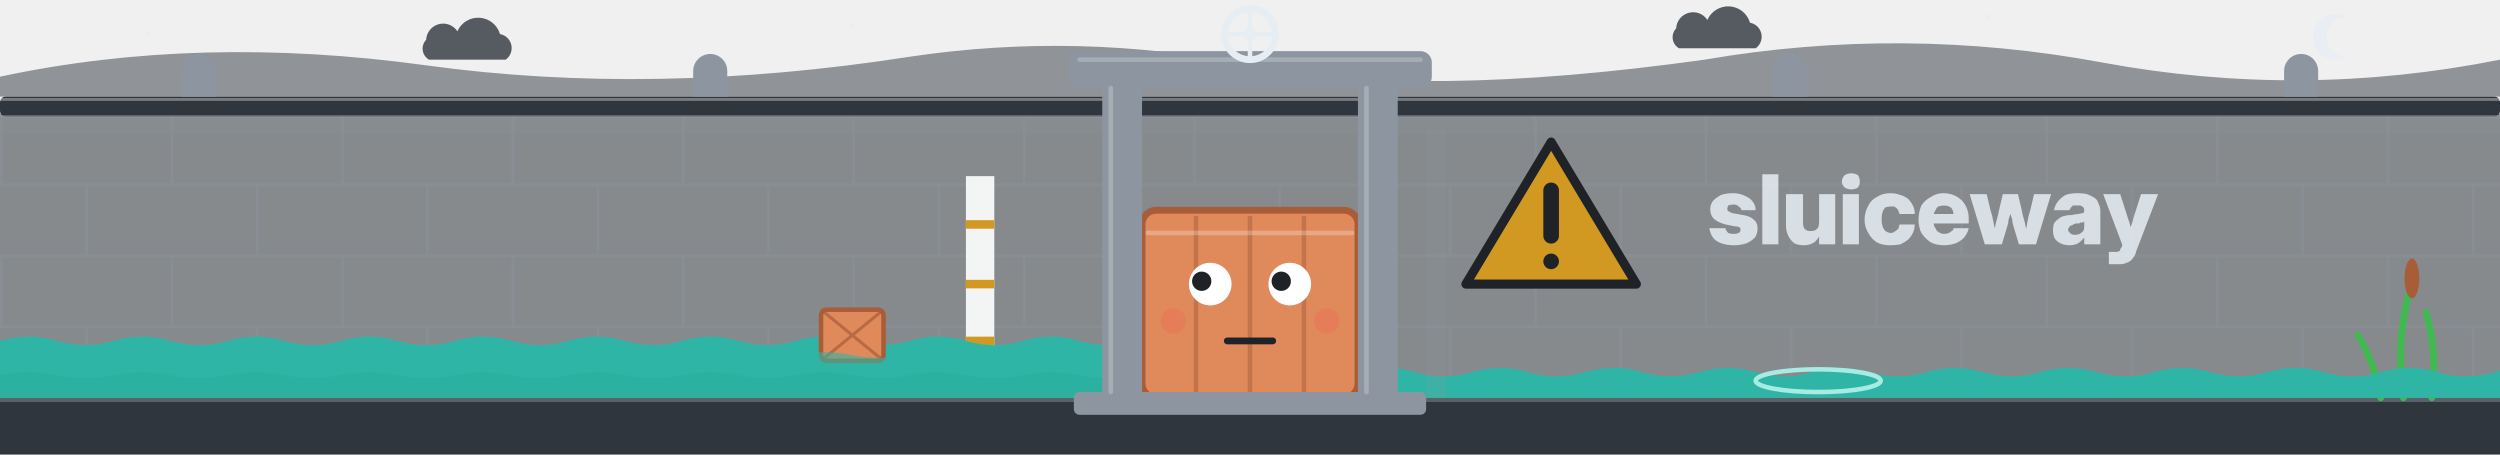
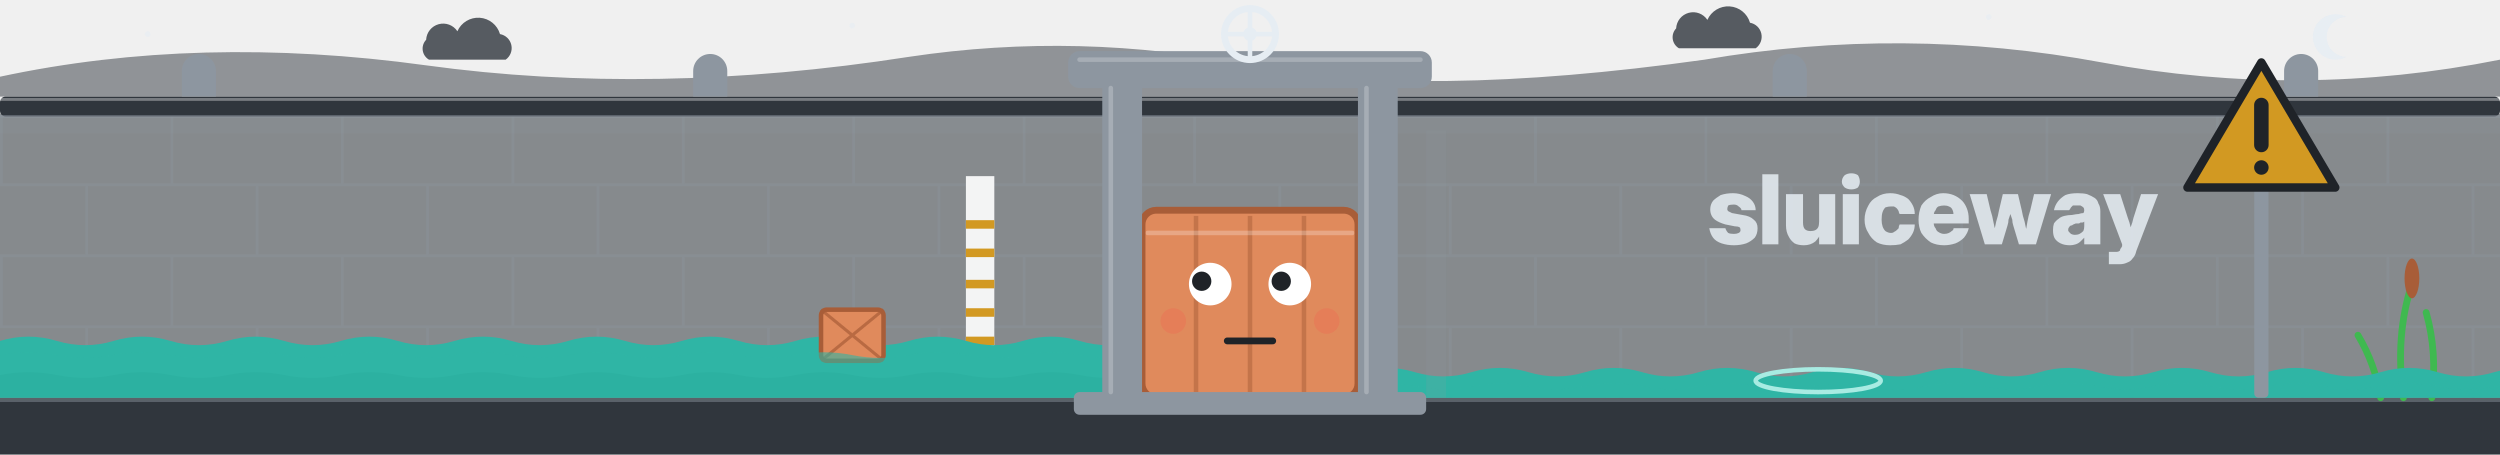
- <svg xmlns="http://www.w3.org/2000/svg" viewBox="0 0 880 160" width="880" height="160" role="img" aria-label="Sluiceway: changes are pending, some delete or replace resources">
+ <svg xmlns="http://www.w3.org/2000/svg" viewBox="0 0 880 160" width="880" height="160" role="img" aria-label="Sluiceway: 1 stack is pending, some delete or replace resources">
  <style>.bob{animation:bob 2.6s ease-in-out infinite}.wave{animation:wave 3.2s linear infinite}.slow{animation-duration:6s}.lid{transform-box:fill-box;transform-origin:center;animation:lid 5s ease-in-out infinite}.rip{transform-box:fill-box;transform-origin:center;animation:rip 4s ease-out infinite}.cloud{animation:cloud 40s ease-in-out infinite alternate}@keyframes bob{50%{transform:translateY(-2.5px)}}@keyframes wave{to{transform:translateX(40px)}}@keyframes lid{0%,93%,100%{transform:scaleY(1)}96.5%{transform:scaleY(.08)}}@keyframes rip{0%{opacity:.9;transform:scale(.15)}100%{opacity:0;transform:scale(1)}}@keyframes cloud{to{transform:translateX(70px)}}@media (prefers-reduced-motion:reduce){*{animation:none!important}}</style>
  <path d="M0 34V27q70 -15 150 -4t170 -3q60 -9 120 3t160 -2q70 -12 140 1t140 -1V34z" fill="#30363d" opacity=".5" />
  <g fill="#30363d" opacity=".8">
    <path class="cloud" d="M150 14a6 6 0 0 1 11 -3a8 8 0 0 1 15 1a5 5 0 0 1 2 9h-27a4.5 4.5 0 0 1 -1 -7z" />
    <path class="cloud" d="M590 10a6 6 0 0 1 11 -3a8 8 0 0 1 15 1a5 5 0 0 1 2 9h-27a4.5 4.5 0 0 1 -1 -7z" />
  </g>
  <path d="M826 6a8 8 0 1 0 0 14a6.5 6.5 0 0 1 0 -14z" fill="#e6edf3" opacity=".85" />
  <g fill="#e6edf3" opacity=".6">
    <circle cx="300" cy="9" r="1" />
    <circle cx="700" cy="6" r="1" />
    <circle cx="52" cy="12" r="1" />
  </g>
  <rect y="40" width="880" height="100" fill="#30363d" opacity=".55" />
  <g stroke="#8d96a0" opacity=".3">
    <path d="M0 65H880M0 90H880M0 115H880" />
    <path d="M0 52.5H880M0 102.5H880M30 77.5H880M30 127.5H880" stroke-width="25" stroke-dasharray="1 59" />
  </g>
  <rect y="41" width="880" height="6" fill="#8d96a0" opacity=".16" />
  <rect y="34" width="880" height="7" rx="2" fill="#30363d" />
  <path d="M0 35H880" stroke="#ffffff" opacity=".35" />
  <path d="M0 41H880" stroke="#8d96a0" opacity=".5" />
  <g fill="#8d96a0">
    <path d="M64 34v-9a6 6 0 0 1 12 0v9z" />
    <path d="M244 34v-9a6 6 0 0 1 12 0v9z" />
    <path d="M624 34v-9a6 6 0 0 1 12 0v9z" />
    <path d="M804 34v-9a6 6 0 0 1 12 0v9z" />
  </g>
  <rect y="140" width="880" height="20" fill="#30363d" />
  <path d="M0 140.75H880" stroke="#8d96a0" stroke-width="1.5" opacity=".45" />
  <rect x="340" y="62" width="10" height="72" fill="#ffffff" opacity=".9" />
-   <path d="M340 79h10M340 100h10M340 120h10" stroke="#d29922" stroke-width="3" />
+   <path d="M340 120h10M340 110h10M340 100h10M340 89h10M340 79h10" stroke="#d29922" stroke-width="3" />
  <path transform="translate(601 86) scale(0.3333)" d="M28 1q-7 0-13-2q-6-2-9-6q-3-4-4-10h17q1 3 3 5q2 1 6 1q3 0 5-1q2-1 2-3q0-2-1-3q-2-1-5-1l-10-2q-7-2-11-5q-5-4-5-11q0-5 3-9q3-3 8-6q6-2 13-2q7 0 13 3q5 2 8 6q3 4 3 9h-15q0-2-3-4q-2-2-5-2q-4 0-6 1q-1 2-1 4q0 1 1 2q2 1 4 2l11 2q8 1 12 5q4 3 4 9q0 6-3 10q-4 4-9 6q-6 2-13 2zM75-74v74h-17v-74zM102 1q-6 0-10-2q-4-3-6-7q-3-5-3-12v-33h18v30q0 5 2 7q2 2 6 2q3 0 5-1q2-1 3-3q1-2 1-6v-29h17v53h-17v-14h3q-3 7-7 11q-5 4-12 4zM143 0v-53h17v53zM152-58q-4 0-7-2q-3-3-3-6q0-4 3-7q3-2 7-2q4 0 7 2q2 3 2 7q0 3-2 6q-3 2-7 2zM193 1q-8 0-14-3q-6-4-9-10q-4-6-4-14q0-8 4-15q3-6 9-9q6-4 14-4q6 0 11 2q4 1 8 4q3 3 5 7q2 4 2 9h-16q-1-2-1-3q-1-2-2-3q-1-1-3-2q-1 0-3 0q-3 0-6 1q-2 2-3 5q-1 3-1 8q0 4 1 7q1 3 3 5q3 2 6 2q2 0 3-1q2-1 3-2q1-1 2-2q0-2 1-4h16q0 5-2 9q-2 4-5 7q-4 3-8 5q-5 1-11 1zM250 1q-8 0-14-3q-6-4-10-10q-3-6-3-14q0-8 3-15q4-6 10-9q6-4 13-4q6 0 11 2q5 2 9 6q3 3 5 8q2 5 2 11v5h-48v-10h40l-8 2q0-4-1-6q-1-3-4-4q-2-1-5-1q-3 0-6 1q-2 1-3 4q-2 2-2 6v7q0 4 2 6q1 3 3 4q3 2 6 2q3 0 5-1q2-1 3-2q2-1 2-3h16q-1 5-5 10q-4 4-9 6q-6 2-12 2zM293 0l-16-53h18l4 17q2 6 3 12q1 6 3 12h-3q2-6 3-12q2-6 3-12l4-17h16l4 17q1 6 3 12q1 6 3 12h-2q1-6 2-12q1-6 3-12l4-17h18l-16 53h-18l-6-20q-1-3-1-6q-1-3-2-6q-1-3-1-6h3q-1 3-2 6q-1 3-2 6q0 3-1 6l-6 20zM383 1q-6 0-10-2q-4-2-6-5q-2-3-2-9q0-4 1-7q2-3 5-5q2-2 6-3q4-1 8-1q5-1 7-1q3-1 5-1q1-1 1-3q0-2-1-3q-1-1-3-2q-1 0-4 0q-2 0-4 0q-1 1-2 2q-1 2-2 3h-16q1-5 4-9q3-4 8-7q5-2 13-2q6 0 10 1q5 2 8 4q3 2 4 6q2 3 2 8v35h-17v-7q-2 2-4 4q-2 2-5 3q-3 1-6 1zM388-10q3 0 5-1q2-1 4-3q1-2 1-5v-5q-1 1-2 1q-1 0-2 0q-1 1-2 1q-2 0-3 0q-3 1-4 2q-2 0-3 2q-1 1-1 3q0 1 1 2q1 1 2 2q2 1 4 1zM424 21v-13h8q2 0 3-1q1 0 1-2q1-1 2-3v-2l-20-53h18l8 25q2 5 3 10q1 5 3 10h-5q1-5 2-10q2-5 3-10l8-25h18l-23 60q-1 5-4 8q-2 3-5 4q-4 2-8 2q-3 0-6 0q-3 0-6 0z" fill="#e6edf3" opacity=".85" />
-   <path d="M546 50l30 50h-60z" fill="#d29922" stroke="#1f2328" stroke-width="3.2" stroke-linejoin="round" />
-   <path d="M546 67v16m0 9v0" stroke="#1f2328" stroke-width="5.5" stroke-linecap="round" />
  <path d="M846 140q-3 -22 3 -40M856 140q2 -16 -2 -30M838 140q-2 -12 -8 -22" stroke="#3fb950" stroke-width="2.4" stroke-linecap="round" fill="none" />
  <ellipse cx="849" cy="98" rx="2.6" ry="7" fill="#a85d38" />
+   <defs>
+     <g id="k">
+       <rect x="-11" y="-15" width="22" height="18" rx="2" fill="#e08a5c" stroke="#a85d38" stroke-width="1.6" />
+       <path d="M-11 -15l22 18M11 -15l-22 18" stroke="#a85d38" stroke-width="1.1" opacity=".7" />
+     </g>
+   </defs>
  <clipPath id="c1">
    <rect x="0" y="112" width="402" height="28" />
  </clipPath>
  <g clip-path="url(#c1)">
    <g class="wave">
      <path d="M-40 120q10 -3 20 0t20 0t20 0t20 0t20 0t20 0t20 0t20 0t20 0t20 0t20 0t20 0t20 0t20 0t20 0t20 0t20 0t20 0t20 0t20 0t20 0t20 0t20 0t20 0V140H-40Z" fill="#2fb5a5" />
    </g>
  </g>
  <clipPath id="c2">
    <rect x="0" y="124" width="402" height="16" />
  </clipPath>
  <g clip-path="url(#c2)">
    <g class="wave slow">
      <path d="M-40 132q10 -2 20 0t20 0t20 0t20 0t20 0t20 0t20 0t20 0t20 0t20 0t20 0t20 0t20 0t20 0t20 0t20 0t20 0t20 0t20 0t20 0t20 0t20 0t20 0t20 0V140H-40Z" fill="#178f82" opacity="0.28" />
    </g>
  </g>
  <clipPath id="c3">
    <rect x="478" y="123" width="402" height="17" />
  </clipPath>
  <g clip-path="url(#c3)">
    <g class="wave slow">
      <path d="M438 131q10 -3 20 0t20 0t20 0t20 0t20 0t20 0t20 0t20 0t20 0t20 0t20 0t20 0t20 0t20 0t20 0t20 0t20 0t20 0t20 0t20 0t20 0t20 0t20 0t20 0V140H438Z" fill="#2fb5a5" />
    </g>
  </g>
  <clipPath id="c4">
    <rect x="478" y="133" width="402" height="7" />
  </clipPath>
  <g clip-path="url(#c4)">
    <g class="wave slow">
      <path d="M438 141q10 -2 20 0t20 0t20 0t20 0t20 0t20 0t20 0t20 0t20 0t20 0t20 0t20 0t20 0t20 0t20 0t20 0t20 0t20 0t20 0t20 0t20 0t20 0t20 0t20 0V140H438Z" fill="#178f82" opacity="0.28" />
    </g>
  </g>
-   <g transform="translate(300 124)">
-     <g class="bob">
-       <rect x="-11" y="-15" width="22" height="18" rx="2" fill="#e08a5c" stroke="#a85d38" stroke-width="1.6" />
-       <path d="M-11 -15l22 18M11 -15l-22 18" stroke="#a85d38" stroke-width="1.1" opacity=".7" />
-     </g>
-   </g>
+   <use class="bob" href="#k" x="300" y="124" />
  <clipPath id="c5">
    <rect x="0" y="117" width="402" height="23" />
  </clipPath>
  <g clip-path="url(#c5)">
    <g class="wave slow">
      <path d="M-40 125q10 -2 20 0t20 0t20 0t20 0t20 0t20 0t20 0t20 0t20 0t20 0t20 0t20 0t20 0t20 0t20 0t20 0t20 0t20 0t20 0t20 0t20 0t20 0t20 0t20 0V140H-40Z" fill="#2fb5a5" opacity="0.6" />
    </g>
  </g>
  <clipPath id="c6">
    <rect x="478" y="128" width="402" height="12" />
  </clipPath>
  <g clip-path="url(#c6)">
    <g class="wave slow">
      <path d="M438 136q10 -2 20 0t20 0t20 0t20 0t20 0t20 0t20 0t20 0t20 0t20 0t20 0t20 0t20 0t20 0t20 0t20 0t20 0t20 0t20 0t20 0t20 0t20 0t20 0t20 0V140H438Z" fill="#2fb5a5" opacity="0.6" />
    </g>
  </g>
  <g fill="none" stroke="#a8ebe2" stroke-width="1.6">
    <ellipse class="rip" cx="640" cy="134" rx="22" ry="4" />
  </g>
+   <rect x="793.5" y="60" width="5" height="80" rx="1.5" fill="#8d96a0" />
+   <path d="M796 22l26 44h-52z" fill="#d29922" stroke="#1f2328" stroke-width="3" stroke-linejoin="round" />
+   <path d="M796 36.96v14.08m0 7.92v0" stroke="#1f2328" stroke-width="5.1" stroke-linecap="round" />
  <path d="M502 46h7v94h-7z" fill="#8d96a0" opacity=".16" />
  <g>
    <rect x="402" y="74" width="76" height="66" rx="5" fill="#e08a5c" />
    <path d="M421 76v62M440 76v62M459 76v62" stroke="#a85d38" stroke-width="1.6" opacity=".5" />
    <path d="M404 82h72" stroke="#ffffff" stroke-width="1.6" opacity=".25" stroke-linecap="round" />
    <rect x="402" y="74" width="76" height="66" rx="5" fill="none" stroke="#a85d38" stroke-width="2.4" />
    <g class="lid">
      <g fill="#ffffff">
        <circle cx="426" cy="100" r="7.5" />
        <circle cx="454" cy="100" r="7.5" />
      </g>
      <g fill="#1f2328">
        <circle cx="423" cy="99" r="3.4" />
        <circle cx="451" cy="99" r="3.4" />
      </g>
    </g>
    <g fill="#f85149" opacity=".22">
      <circle cx="413" cy="113" r="4.5" />
      <circle cx="467" cy="113" r="4.5" />
    </g>
    <path d="M432 120h16" stroke="#1f2328" stroke-width="2.4" fill="none" stroke-linecap="round" />
  </g>
  <g fill="#8d96a0">
    <rect x="378" y="138" width="124" height="8" rx="2" />
    <rect x="388" y="26" width="14" height="114" rx="2" />
    <rect x="478" y="26" width="14" height="114" rx="2" />
    <rect x="376" y="18" width="128" height="13" rx="4" />
  </g>
  <path d="M391 31v107M481 31v107M380 21h120" stroke="#ffffff" stroke-width="1.6" opacity=".22" stroke-linecap="round" />
  <g transform="translate(440 12)">
    <g>
      <circle r="9" fill="none" stroke="#e6edf3" stroke-width="2.4" />
      <path d="M-9 0h18M0 -9v18" stroke="#e6edf3" stroke-width="1.6" />
      <circle r="2.4" fill="#e6edf3" />
    </g>
  </g>
</svg>
